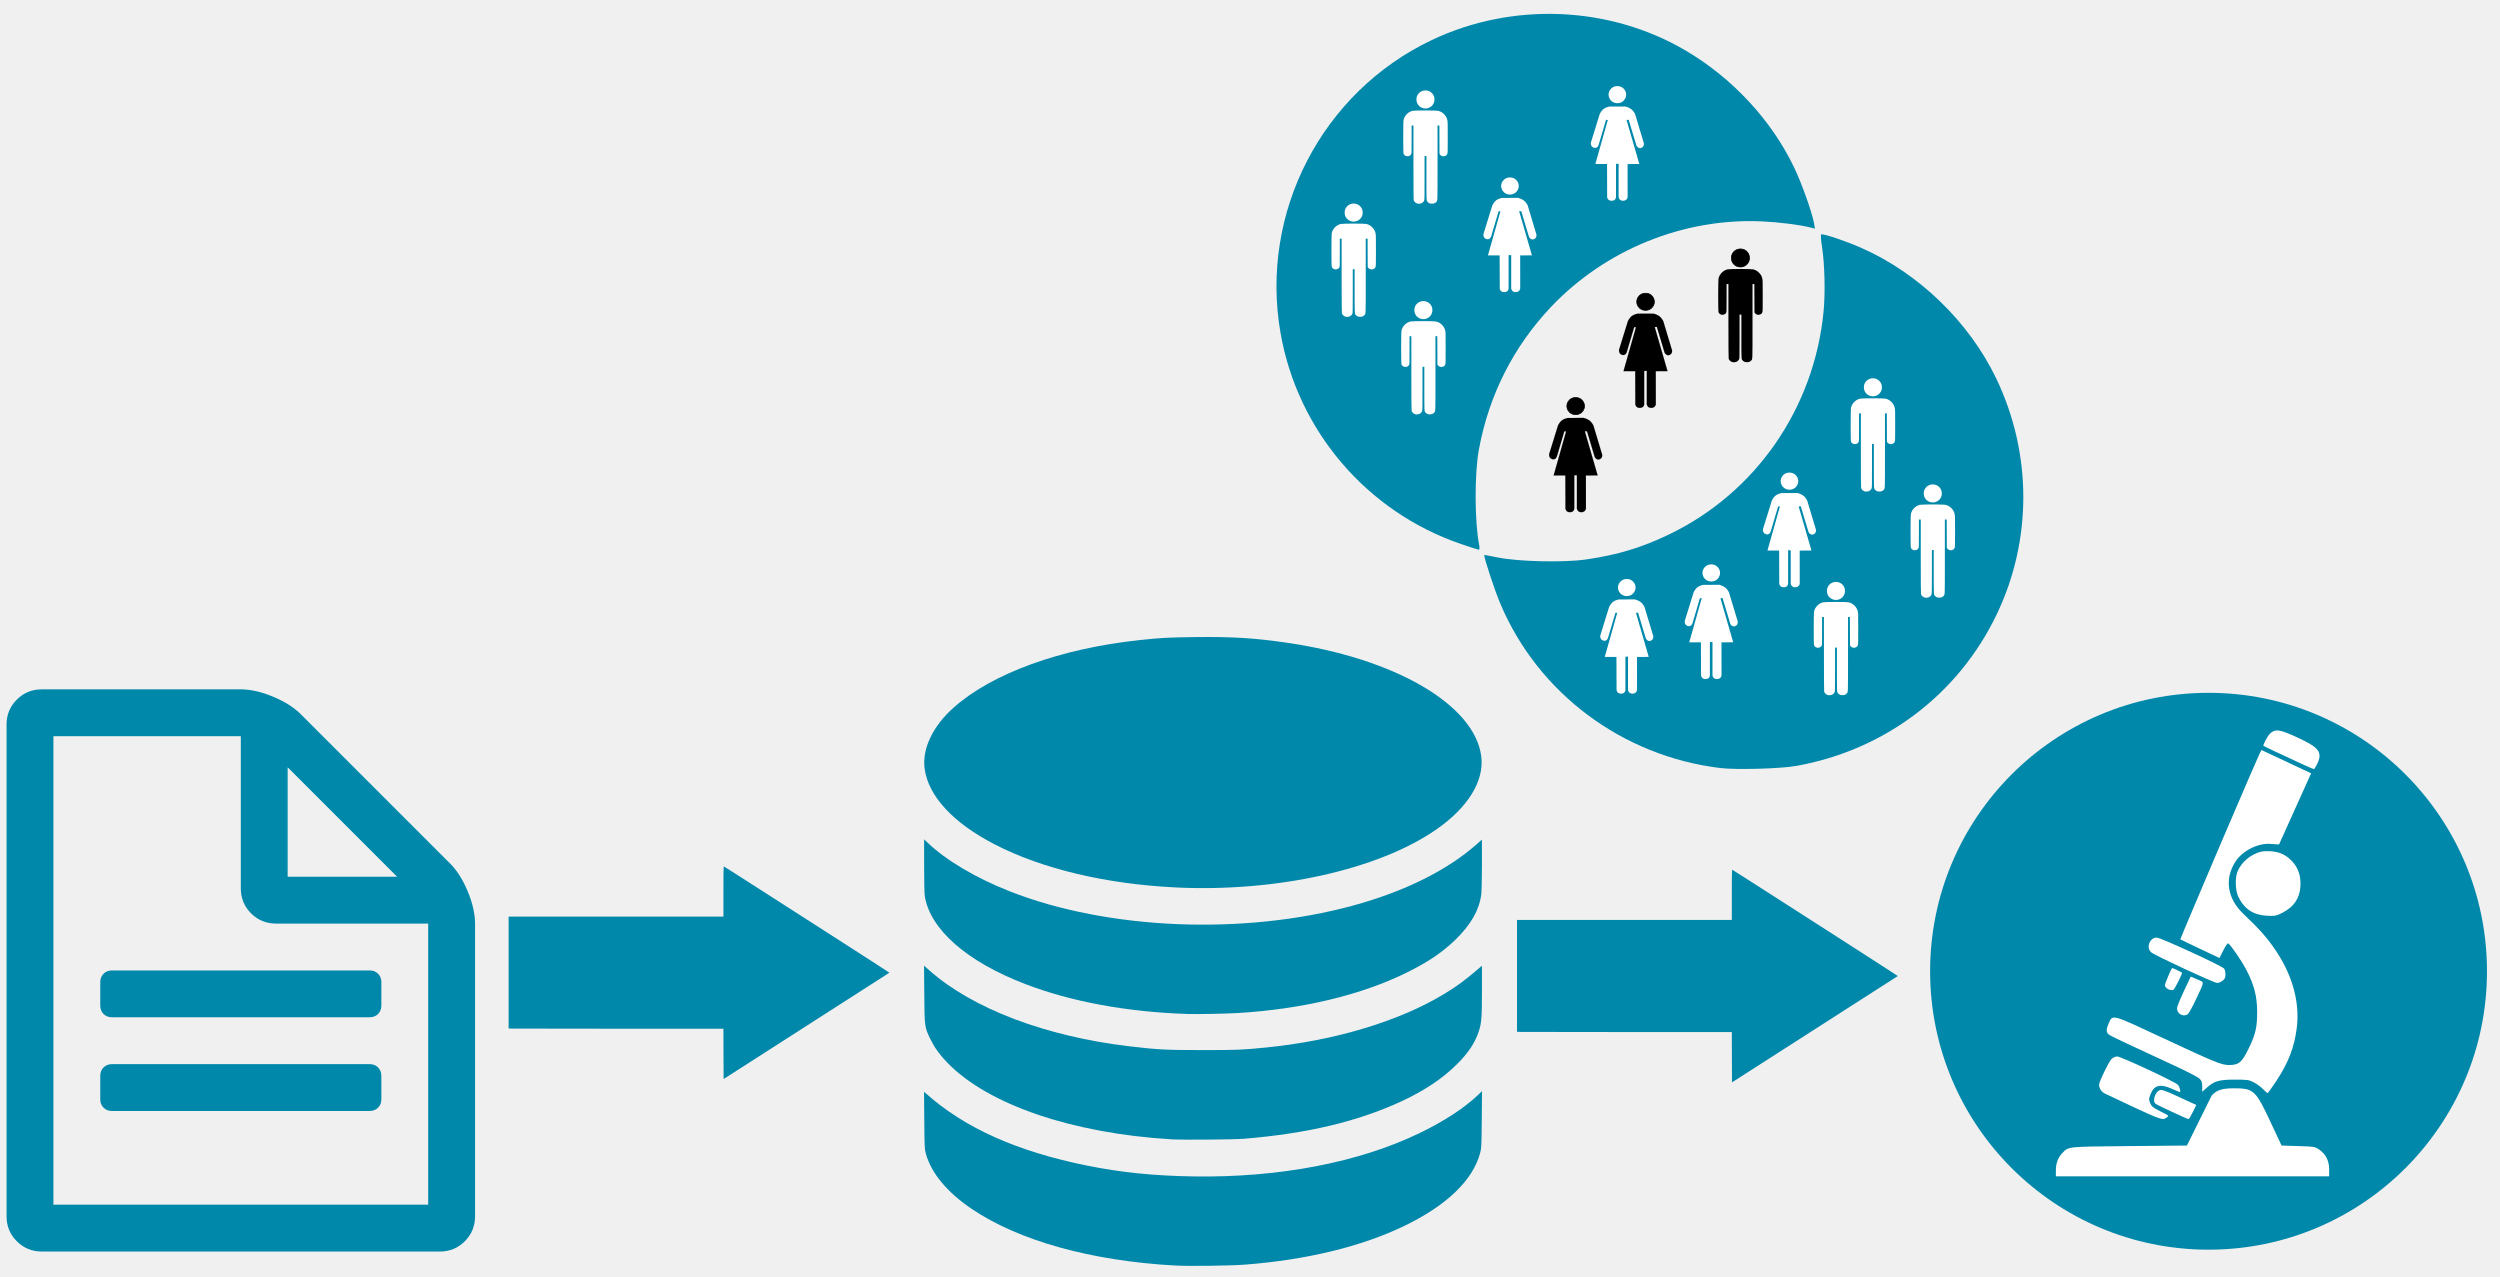
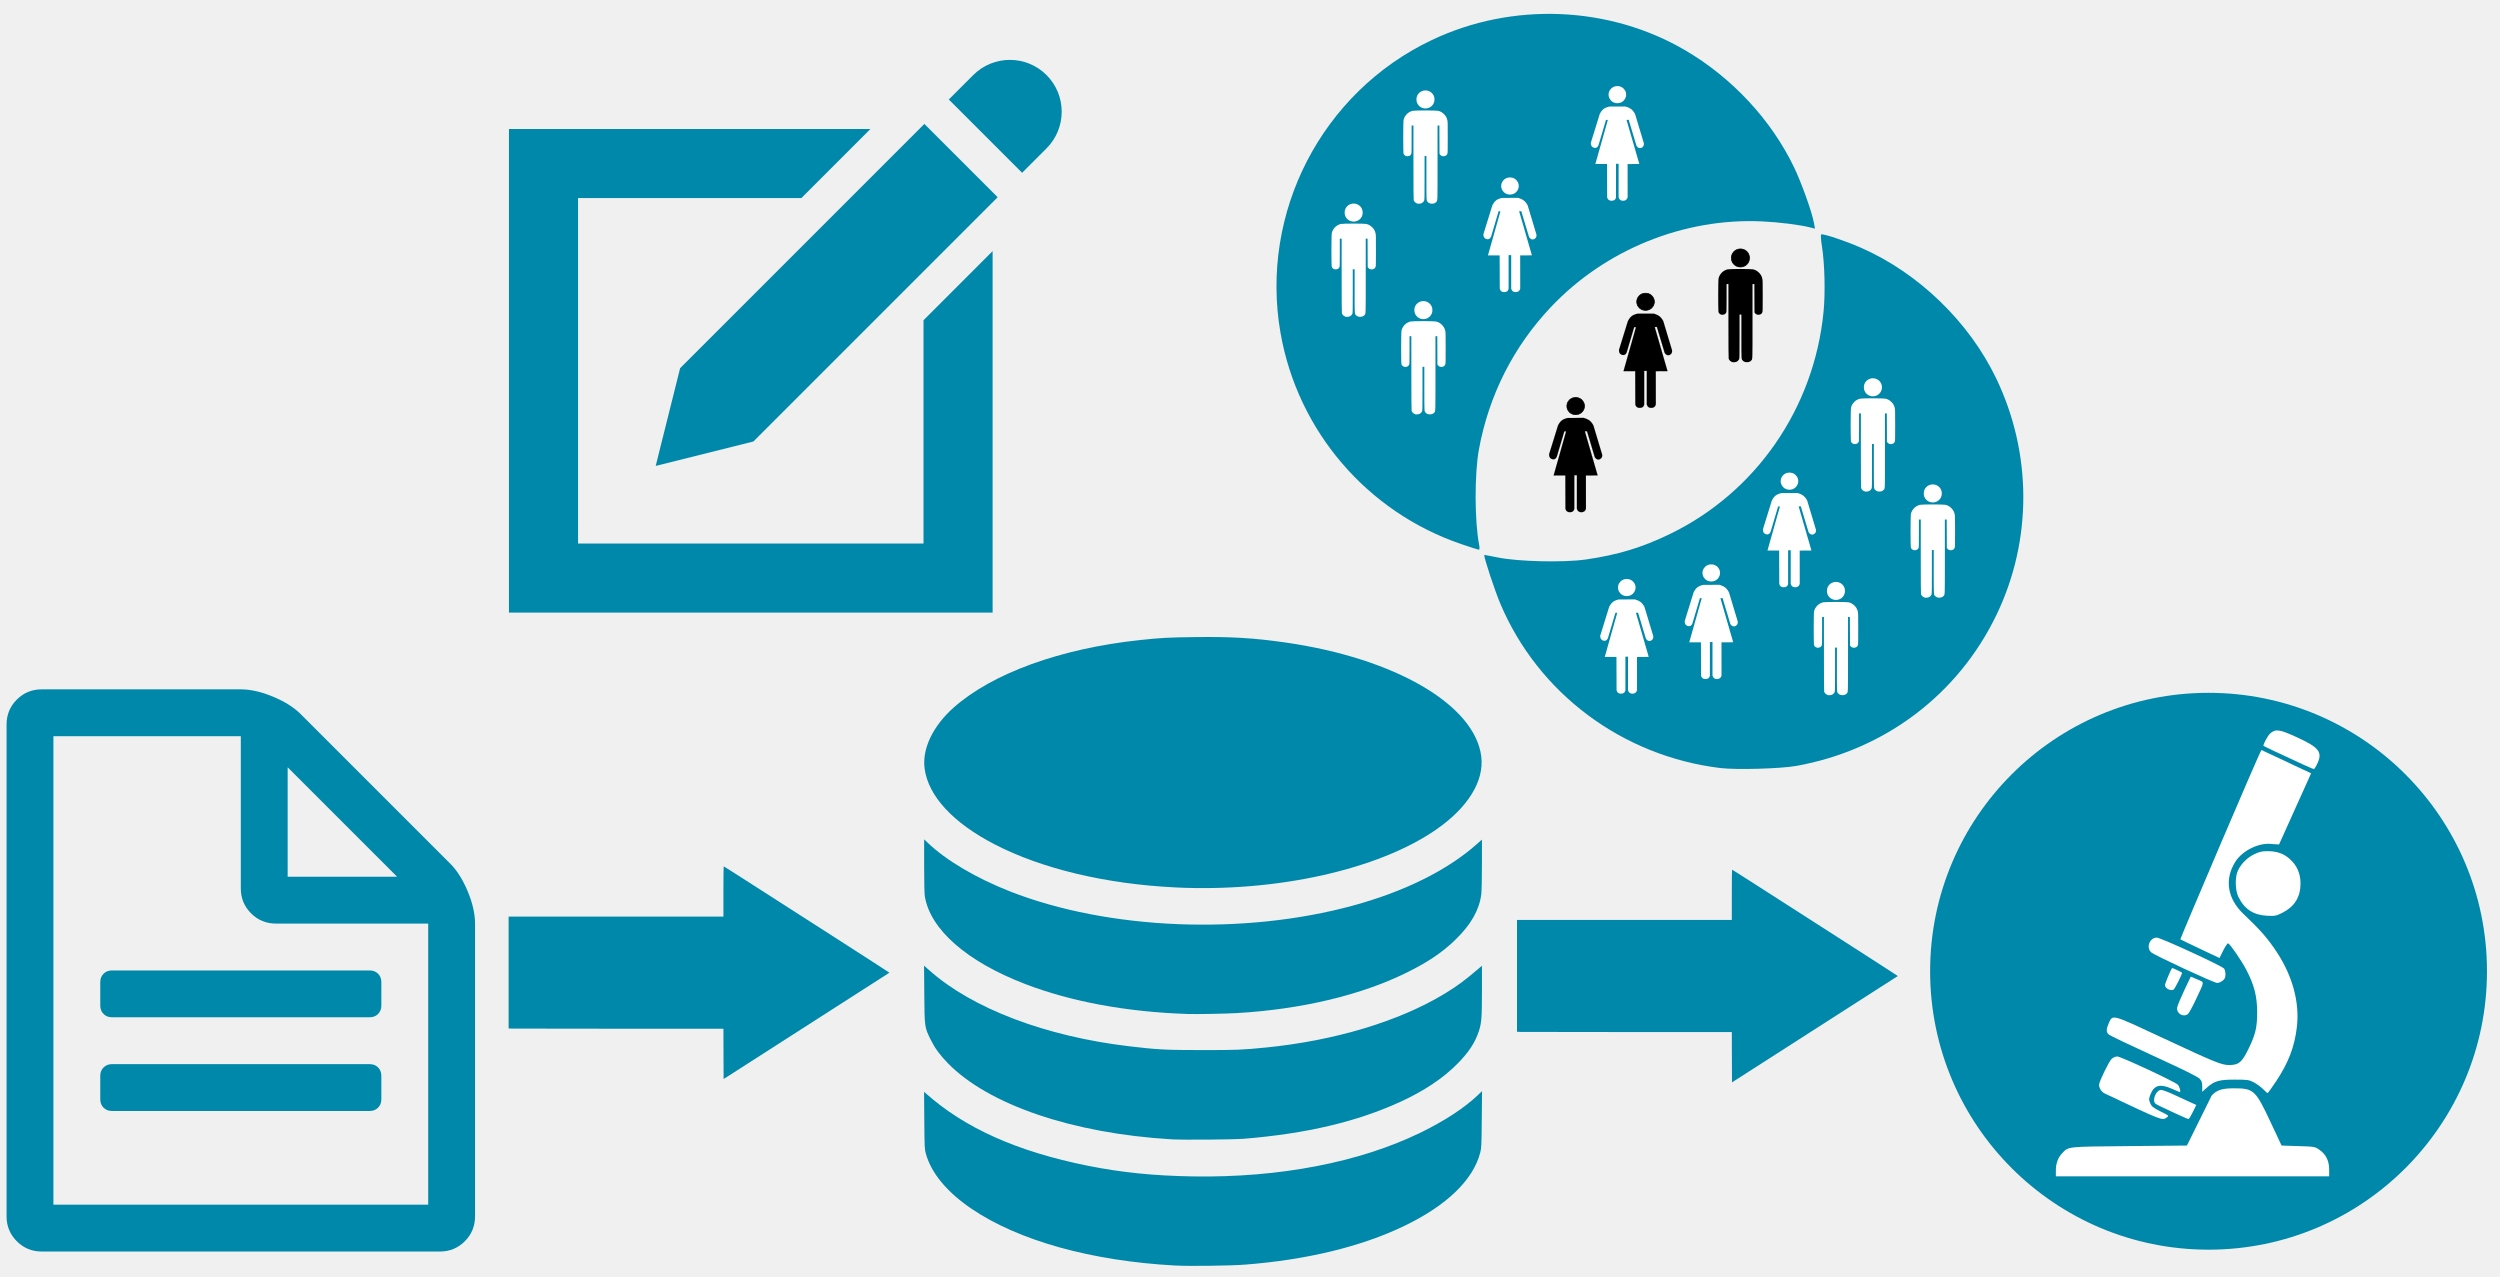
<svg xmlns="http://www.w3.org/2000/svg" width="186mm" height="95mm" viewBox="0 0 186 95" version="1.1" id="svg6631">
  <defs id="defs6625" />
  <g id="layer1" transform="translate(0,-202)">
    <path style="fill:#0088aa;fill-opacity:1;stroke-width:0.046" d="m 87.461,268.025 c -5.183,-0.252 -9.941,-1.385 -13.463,-3.206 -3.089,-1.597 -4.926,-3.583 -5.206,-5.627 -0.201,-1.467 0.607,-3.17 2.157,-4.546 2.88,-2.558 7.958,-4.398 13.875,-5.028 1.57,-0.167 2.097,-0.195 4.141,-0.219 2.698,-0.032 4.329,0.067 6.685,0.405 8.136,1.166 14.084,4.632 14.557,8.483 0.224,1.826 -0.989,3.792 -3.355,5.432 -4.305,2.986 -11.893,4.671 -19.391,4.307 z" id="path3751" />
    <path style="fill:#0088aa;fill-opacity:1;stroke-width:0.046" d="m 88.349,277.439 c -4.493,-0.144 -8.645,-0.91 -12.075,-2.227 -4.335,-1.665 -7.067,-4.055 -7.469,-6.535 -0.029,-0.176 -0.049,-1.113 -0.049,-2.265 l -3.37e-4,-1.965 0.243,0.233 c 1.389,1.332 3.625,2.655 6.165,3.649 7.299,2.856 17.363,3.267 25.515,1.042 3.793,-1.035 6.982,-2.614 9.149,-4.528 l 0.428,-0.378 v 1.841 c 0,1.013 -0.022,2.014 -0.048,2.225 -0.146,1.168 -0.773,2.27 -1.925,3.384 -0.975,0.943 -2.005,1.641 -3.579,2.424 -3.386,1.684 -7.826,2.748 -12.653,3.033 -0.88,0.052 -2.993,0.09 -3.701,0.068 z" id="path4558" />
    <path style="fill:#0088aa;fill-opacity:1;stroke-width:0.046" d="m 87.146,286.765 c -7.375,-0.444 -13.613,-2.571 -16.637,-5.674 -0.583,-0.598 -0.958,-1.113 -1.269,-1.745 -0.452,-0.916 -0.454,-0.927 -0.473,-3.378 l -0.017,-2.123 0.385,0.342 c 3.209,2.852 8.656,4.921 14.895,5.658 2.117,0.25 2.703,0.28 5.453,0.281 2.546,4.2e-4 2.923,-0.015 4.673,-0.188 5.133,-0.508 9.926,-1.948 13.306,-3.997 0.952,-0.577 1.541,-1.013 2.598,-1.922 l 0.197,-0.169 v 1.844 c 0,2.03 -0.031,2.428 -0.237,3.045 -0.287,0.86 -0.765,1.579 -1.614,2.43 -1.079,1.08 -2.466,2.002 -4.22,2.807 -3.227,1.48 -6.963,2.363 -11.626,2.747 -0.773,0.064 -4.568,0.094 -5.413,0.043 z" id="path4560" />
    <path style="fill:#0088aa;fill-opacity:1;stroke-width:0.046" d="m 87.47,296.157 c -6.272,-0.336 -11.712,-1.854 -15.221,-4.246 -1.795,-1.224 -2.956,-2.626 -3.36,-4.058 -0.1,-0.355 -0.105,-0.457 -0.122,-2.498 l -0.017,-2.127 0.107,0.096 c 2.902,2.6 6.825,4.356 12.088,5.41 2.514,0.503 4.909,0.745 7.844,0.792 6.381,0.102 12.338,-1.043 16.865,-3.242 1.804,-0.876 3.312,-1.862 4.316,-2.823 l 0.293,-0.28 -0.019,2.104 c -0.018,1.95 -0.026,2.132 -0.116,2.476 -0.532,2.042 -2.5,3.935 -5.678,5.462 -3.178,1.527 -7.238,2.511 -11.821,2.865 -1.08,0.083 -4.123,0.124 -5.159,0.068 z" id="path4562" />
    <circle style="display:inline;fill:none;fill-opacity:1;stroke:none;stroke-width:0.154;stroke-opacity:1" id="path5684-0" cx="115.235" cy="223.288" r="20.411" />
    <circle style="display:inline;fill:none;fill-opacity:1;stroke:none;stroke-width:0.154;stroke-opacity:1" id="path5684-0-7" cx="134.502" cy="238.98" r="20.411" />
    <path style="fill:#0088aa;fill-opacity:1;stroke:none;stroke-width:0.11;stroke-opacity:1" d="m 108.698,242.475 c -7.005,-2.398 -12.155,-8.421 -13.427,-15.702 -1.563,-8.946 3.068,-17.91 11.262,-21.798 6,-2.847 13.214,-2.548 18.875,0.783 3.49,2.054 6.385,5.175 8.081,8.713 0.55,1.147 1.326,3.32 1.469,4.115 l 0.077,0.427 -0.317,-0.082 c -0.797,-0.205 -2.304,-0.396 -3.609,-0.458 -5.824,-0.275 -11.674,2.095 -15.72,6.37 -2.786,2.943 -4.613,6.554 -5.357,10.587 -0.336,1.821 -0.326,5.394 0.02,7.124 0.038,0.193 0.027,0.348 -0.026,0.346 -0.053,-0.002 -0.65,-0.194 -1.328,-0.425 z" id="path6284" />
    <path style="fill:#0088aa;fill-opacity:1;stroke:none;stroke-width:0.11;stroke-opacity:1" d="m 127.982,259.141 c -7.294,-0.892 -13.539,-5.56 -16.358,-12.227 -0.41,-0.969 -1.2,-3.357 -1.2,-3.627 0,-0.01 0.457,0.075 1.015,0.189 1.523,0.311 4.912,0.389 6.557,0.149 2.367,-0.344 4.134,-0.878 6.2,-1.873 6.435,-3.099 10.776,-9.367 11.478,-16.571 0.138,-1.411 0.083,-3.555 -0.123,-4.864 -0.07,-0.442 -0.096,-0.835 -0.059,-0.872 0.095,-0.095 1.786,0.468 2.969,0.988 4.283,1.881 8.04,5.515 10.061,9.73 2.673,5.576 2.684,12.016 0.031,17.552 -2.855,5.957 -8.333,10.095 -14.921,11.271 -1.17,0.209 -4.47,0.299 -5.652,0.155 z" id="path6286" />
    <g transform="matrix(0.01748214,0,0,0.01748214,107.6362,227.8928)" id="g6338-2-5">
      <path transform="translate(-13.38452,-3.282995)" d="m 599.526,250.301 a 37.376,36.365 0 1 1 -74.751,0 37.376,36.365 0 1 1 74.751,0 z" style="opacity:1;fill:#000000;fill-opacity:1;fill-rule:evenodd;stroke:#000000;stroke-width:2.976;stroke-linecap:square;stroke-linejoin:miter;stroke-miterlimit:4;stroke-dasharray:none;stroke-dashoffset:0;stroke-opacity:1" id="path6334-5-0" />
      <path d="m 455.074,542.235 h 49.75 l 0.505,141.169 c 0,0 1.493,15.179 18.457,15.268 18.929,0.095 19.171,-15.268 19.171,-15.268 l 0.045,-142.172 11.067,-0.007 v 142.179 c 0,0 1.961,15.268 18.836,15.268 17.59,-0.002 19.55,-15.268 19.55,-15.268 l -0.191,-140.916 49.941,-0.379 -54.422,-187.636 9.218,-0.253 v 0 l 32.956,109.728 c 0,0 7.884,15.26 21.314,9.243 13.454,-6.027 10.001,-20.102 10.001,-20.102 L 624.04,329.255 c 0,0 -7.013,-13.825 -16.704,-20.865 -9.691,-7.04 -23.847,-10.865 -23.847,-10.865 l -68.943,0.253 c 0,0 -14.161,2.722 -23.947,9.73 -9.786,7.008 -16.807,21.808 -16.807,21.808 l -37.794,122.021 c 0,0 -2.692,16.308 12.129,21.353 15.85,5.438 20.701,-11.504 20.701,-11.504 l 31.575,-106.586 h 7.829 z" style="opacity:1;fill:#000000;fill-opacity:1;fill-rule:evenodd;stroke:#000000;stroke-width:0.48px;stroke-linecap:butt;stroke-linejoin:miter;stroke-opacity:1" id="path6336-2-1" />
    </g>
    <g transform="matrix(0.01748214,0,0,0.01748214,112.8351,220.1331)" id="g6338-2-5-1">
      <path transform="translate(-13.38452,-3.282995)" d="m 599.526,250.301 a 37.376,36.365 0 1 1 -74.751,0 37.376,36.365 0 1 1 74.751,0 z" style="opacity:1;fill:#000000;fill-opacity:1;fill-rule:evenodd;stroke:#000000;stroke-width:2.976;stroke-linecap:square;stroke-linejoin:miter;stroke-miterlimit:4;stroke-dasharray:none;stroke-dashoffset:0;stroke-opacity:1" id="path6334-5-0-1" />
      <path d="m 455.074,542.235 h 49.75 l 0.505,141.169 c 0,0 1.493,15.179 18.457,15.268 18.929,0.095 19.171,-15.268 19.171,-15.268 l 0.045,-142.172 11.067,-0.007 v 142.179 c 0,0 1.961,15.268 18.836,15.268 17.59,-0.002 19.55,-15.268 19.55,-15.268 l -0.191,-140.916 49.941,-0.379 -54.422,-187.636 9.218,-0.253 v 0 l 32.956,109.728 c 0,0 7.884,15.26 21.314,9.243 13.454,-6.027 10.001,-20.102 10.001,-20.102 L 624.04,329.255 c 0,0 -7.013,-13.825 -16.704,-20.865 -9.691,-7.04 -23.847,-10.865 -23.847,-10.865 l -68.943,0.253 c 0,0 -14.161,2.722 -23.947,9.73 -9.786,7.008 -16.807,21.808 -16.807,21.808 l -37.794,122.021 c 0,0 -2.692,16.308 12.129,21.353 15.85,5.438 20.701,-11.504 20.701,-11.504 l 31.575,-106.586 h 7.829 z" style="opacity:1;fill:#000000;fill-opacity:1;fill-rule:evenodd;stroke:#000000;stroke-width:0.48px;stroke-linecap:butt;stroke-linejoin:miter;stroke-opacity:1" id="path6336-2-1-3" />
    </g>
    <g id="g6371-9-2" transform="matrix(0.5806595,0,0,0.5806595,102.5901,195.7552)">
      <path id="path2558-7-7" d="m 45.289,57.154 c -0.234,-0.077 -0.42,-0.25 -0.473,-0.441 -0.021,-0.076 -0.031,-1.632 -0.031,-4.837 l -1.71e-4,-4.725 H 44.666 44.548 v 1.784 c 0,1.749 -0.001,1.786 -0.061,1.892 -0.078,0.137 -0.165,0.201 -0.337,0.247 -0.253,0.068 -0.53,-0.062 -0.629,-0.294 -0.064,-0.149 -0.06,-4.137 0.005,-4.384 0.145,-0.557 0.615,-1.014 1.163,-1.13 0.289,-0.061 2.958,-0.062 3.246,-9.04e-4 0.293,0.062 0.545,0.203 0.768,0.429 0.229,0.232 0.336,0.421 0.416,0.733 0.056,0.217 0.059,0.334 0.059,2.229 0,1.732 -0.006,2.014 -0.046,2.108 -0.061,0.147 -0.125,0.213 -0.266,0.278 -0.234,0.108 -0.532,0.038 -0.671,-0.156 l -0.071,-0.1 -0.008,-1.817 -0.008,-1.817 H 47.989 47.871 v 4.748 c 0,5.205 0.012,4.86 -0.172,5.053 -0.145,0.153 -0.294,0.211 -0.54,0.211 -0.246,0 -0.395,-0.058 -0.54,-0.211 -0.18,-0.19 -0.172,-0.043 -0.172,-3.095 v -2.79 H 46.328 46.209 v 2.79 c 0,2.274 -0.007,2.808 -0.04,2.886 -0.06,0.143 -0.19,0.283 -0.326,0.353 -0.132,0.067 -0.43,0.098 -0.554,0.058 z" style="fill:#000000;stroke-width:0.015" />
      <path id="path5075-3-2" style="opacity:1;fill:#000000;fill-opacity:1;fill-rule:evenodd;stroke:#000000;stroke-width:0.092;stroke-linecap:square;stroke-linejoin:miter;stroke-miterlimit:4;stroke-dasharray:none;stroke-dashoffset:0;stroke-opacity:1" d="m 47.476,43.808 a 1.153,1.122 0 1 1 -2.305,0 1.153,1.122 0 1 1 2.305,0 z" />
    </g>
    <g style="fill:#ffffff;fill-opacity:1;stroke:none" id="g6371" transform="matrix(0.5806595,0,0,0.5806595,73.81421,192.3783)">
      <path id="path2558" d="m 45.289,57.154 c -0.234,-0.077 -0.42,-0.25 -0.473,-0.441 -0.021,-0.076 -0.031,-1.632 -0.031,-4.837 l -1.71e-4,-4.725 H 44.666 44.548 v 1.784 c 0,1.749 -0.001,1.786 -0.061,1.892 -0.078,0.137 -0.165,0.201 -0.337,0.247 -0.253,0.068 -0.53,-0.062 -0.629,-0.294 -0.064,-0.149 -0.06,-4.137 0.005,-4.384 0.145,-0.557 0.615,-1.014 1.163,-1.13 0.289,-0.061 2.958,-0.062 3.246,-9.04e-4 0.293,0.062 0.545,0.203 0.768,0.429 0.229,0.232 0.336,0.421 0.416,0.733 0.056,0.217 0.059,0.334 0.059,2.229 0,1.732 -0.006,2.014 -0.046,2.108 -0.061,0.147 -0.125,0.213 -0.266,0.278 -0.234,0.108 -0.532,0.038 -0.671,-0.156 l -0.071,-0.1 -0.008,-1.817 -0.008,-1.817 H 47.989 47.871 v 4.748 c 0,5.205 0.012,4.86 -0.172,5.053 -0.145,0.153 -0.294,0.211 -0.54,0.211 -0.246,0 -0.395,-0.058 -0.54,-0.211 -0.18,-0.19 -0.172,-0.043 -0.172,-3.095 v -2.79 H 46.328 46.209 v 2.79 c 0,2.274 -0.007,2.808 -0.04,2.886 -0.06,0.143 -0.19,0.283 -0.326,0.353 -0.132,0.067 -0.43,0.098 -0.554,0.058 z" style="fill:#ffffff;fill-opacity:1;stroke:none;stroke-width:0.015" />
      <path id="path5075" style="opacity:1;fill:#ffffff;fill-opacity:1;fill-rule:evenodd;stroke:none;stroke-width:0.092;stroke-linecap:square;stroke-linejoin:miter;stroke-miterlimit:4;stroke-dasharray:none;stroke-dashoffset:0;stroke-opacity:1" d="m 47.476,43.808 a 1.153,1.122 0 1 1 -2.305,0 1.153,1.122 0 1 1 2.305,0 z" />
    </g>
    <g style="fill:#ffffff;fill-opacity:1;stroke:none" transform="matrix(0.01748214,0,0,0.01748214,110.7385,204.7228)" id="g6338">
      <path transform="translate(-13.38452,-3.282995)" d="m 599.526,250.301 a 37.376,36.365 0 1 1 -74.751,0 37.376,36.365 0 1 1 74.751,0 z" style="opacity:1;fill:#ffffff;fill-opacity:1;fill-rule:evenodd;stroke:none;stroke-width:2.976;stroke-linecap:square;stroke-linejoin:miter;stroke-miterlimit:4;stroke-dasharray:none;stroke-dashoffset:0;stroke-opacity:1" id="path6334" />
      <path d="m 455.074,542.235 h 49.75 l 0.505,141.169 c 0,0 1.493,15.179 18.457,15.268 18.929,0.095 19.171,-15.268 19.171,-15.268 l 0.045,-142.172 11.067,-0.007 v 142.179 c 0,0 1.961,15.268 18.836,15.268 17.59,-0.002 19.55,-15.268 19.55,-15.268 l -0.191,-140.916 49.941,-0.379 -54.422,-187.636 9.218,-0.253 v 0 l 32.956,109.728 c 0,0 7.884,15.26 21.314,9.243 13.454,-6.027 10.001,-20.102 10.001,-20.102 L 624.04,329.255 c 0,0 -7.013,-13.825 -16.704,-20.865 -9.691,-7.04 -23.847,-10.865 -23.847,-10.865 l -68.943,0.253 c 0,0 -14.161,2.722 -23.947,9.73 -9.786,7.008 -16.807,21.808 -16.807,21.808 l -37.794,122.021 c 0,0 -2.692,16.308 12.129,21.353 15.85,5.438 20.701,-11.504 20.701,-11.504 l 31.575,-106.586 h 7.829 z" style="opacity:1;fill:#ffffff;fill-opacity:1;fill-rule:evenodd;stroke:none;stroke-width:0.48px;stroke-linecap:butt;stroke-linejoin:miter;stroke-opacity:1" id="path6336" />
    </g>
    <g style="fill:#ffffff;fill-opacity:1;stroke:none" id="g6371-9" transform="matrix(0.5806595,0,0,0.5806595,79.15609,183.9606)">
      <path id="path2558-7" d="m 45.289,57.154 c -0.234,-0.077 -0.42,-0.25 -0.473,-0.441 -0.021,-0.076 -0.031,-1.632 -0.031,-4.837 l -1.71e-4,-4.725 H 44.666 44.548 v 1.784 c 0,1.749 -0.001,1.786 -0.061,1.892 -0.078,0.137 -0.165,0.201 -0.337,0.247 -0.253,0.068 -0.53,-0.062 -0.629,-0.294 -0.064,-0.149 -0.06,-4.137 0.005,-4.384 0.145,-0.557 0.615,-1.014 1.163,-1.13 0.289,-0.061 2.958,-0.062 3.246,-9.04e-4 0.293,0.062 0.545,0.203 0.768,0.429 0.229,0.232 0.336,0.421 0.416,0.733 0.056,0.217 0.059,0.334 0.059,2.229 0,1.732 -0.006,2.014 -0.046,2.108 -0.061,0.147 -0.125,0.213 -0.266,0.278 -0.234,0.108 -0.532,0.038 -0.671,-0.156 l -0.071,-0.1 -0.008,-1.817 -0.008,-1.817 H 47.989 47.871 v 4.748 c 0,5.205 0.012,4.86 -0.172,5.053 -0.145,0.153 -0.294,0.211 -0.54,0.211 -0.246,0 -0.395,-0.058 -0.54,-0.211 -0.18,-0.19 -0.172,-0.043 -0.172,-3.095 v -2.79 H 46.328 46.209 v 2.79 c 0,2.274 -0.007,2.808 -0.04,2.886 -0.06,0.143 -0.19,0.283 -0.326,0.353 -0.132,0.067 -0.43,0.098 -0.554,0.058 z" style="fill:#ffffff;fill-opacity:1;stroke:none;stroke-width:0.015" />
      <path id="path5075-3" style="opacity:1;fill:#ffffff;fill-opacity:1;fill-rule:evenodd;stroke:none;stroke-width:0.092;stroke-linecap:square;stroke-linejoin:miter;stroke-miterlimit:4;stroke-dasharray:none;stroke-dashoffset:0;stroke-opacity:1" d="m 47.476,43.808 a 1.153,1.122 0 1 1 -2.305,0 1.153,1.122 0 1 1 2.305,0 z" />
    </g>
    <g style="fill:#ffffff;fill-opacity:1;stroke:none" transform="matrix(0.01748214,0,0,0.01748214,102.7476,211.5199)" id="g6338-2">
      <path transform="translate(-13.38452,-3.282995)" d="m 599.526,250.301 a 37.376,36.365 0 1 1 -74.751,0 37.376,36.365 0 1 1 74.751,0 z" style="opacity:1;fill:#ffffff;fill-opacity:1;fill-rule:evenodd;stroke:none;stroke-width:2.976;stroke-linecap:square;stroke-linejoin:miter;stroke-miterlimit:4;stroke-dasharray:none;stroke-dashoffset:0;stroke-opacity:1" id="path6334-5" />
      <path d="m 455.074,542.235 h 49.75 l 0.505,141.169 c 0,0 1.493,15.179 18.457,15.268 18.929,0.095 19.171,-15.268 19.171,-15.268 l 0.045,-142.172 11.067,-0.007 v 142.179 c 0,0 1.961,15.268 18.836,15.268 17.59,-0.002 19.55,-15.268 19.55,-15.268 l -0.191,-140.916 49.941,-0.379 -54.422,-187.636 9.218,-0.253 v 0 l 32.956,109.728 c 0,0 7.884,15.26 21.314,9.243 13.454,-6.027 10.001,-20.102 10.001,-20.102 L 624.04,329.255 c 0,0 -7.013,-13.825 -16.704,-20.865 -9.691,-7.04 -23.847,-10.865 -23.847,-10.865 l -68.943,0.253 c 0,0 -14.161,2.722 -23.947,9.73 -9.786,7.008 -16.807,21.808 -16.807,21.808 l -37.794,122.021 c 0,0 -2.692,16.308 12.129,21.353 15.85,5.438 20.701,-11.504 20.701,-11.504 l 31.575,-106.586 h 7.829 z" style="opacity:1;fill:#ffffff;fill-opacity:1;fill-rule:evenodd;stroke:none;stroke-width:0.48px;stroke-linecap:butt;stroke-linejoin:miter;stroke-opacity:1" id="path6336-2" />
    </g>
    <g style="fill:#ffffff;fill-opacity:1;stroke:none" id="g6371-0" transform="matrix(0.5806595,0,0,0.5806595,79.0009,199.635)">
      <path id="path2558-2" d="m 45.289,57.154 c -0.234,-0.077 -0.42,-0.25 -0.473,-0.441 -0.021,-0.076 -0.031,-1.632 -0.031,-4.837 l -1.71e-4,-4.725 H 44.666 44.548 v 1.784 c 0,1.749 -0.001,1.786 -0.061,1.892 -0.078,0.137 -0.165,0.201 -0.337,0.247 -0.253,0.068 -0.53,-0.062 -0.629,-0.294 -0.064,-0.149 -0.06,-4.137 0.005,-4.384 0.145,-0.557 0.615,-1.014 1.163,-1.13 0.289,-0.061 2.958,-0.062 3.246,-9.04e-4 0.293,0.062 0.545,0.203 0.768,0.429 0.229,0.232 0.336,0.421 0.416,0.733 0.056,0.217 0.059,0.334 0.059,2.229 0,1.732 -0.006,2.014 -0.046,2.108 -0.061,0.147 -0.125,0.213 -0.266,0.278 -0.234,0.108 -0.532,0.038 -0.671,-0.156 l -0.071,-0.1 -0.008,-1.817 -0.008,-1.817 H 47.989 47.871 v 4.748 c 0,5.205 0.012,4.86 -0.172,5.053 -0.145,0.153 -0.294,0.211 -0.54,0.211 -0.246,0 -0.395,-0.058 -0.54,-0.211 -0.18,-0.19 -0.172,-0.043 -0.172,-3.095 v -2.79 H 46.328 46.209 v 2.79 c 0,2.274 -0.007,2.808 -0.04,2.886 -0.06,0.143 -0.19,0.283 -0.326,0.353 -0.132,0.067 -0.43,0.098 -0.554,0.058 z" style="fill:#ffffff;fill-opacity:1;stroke:none;stroke-width:0.015" />
      <path id="path5075-6" style="opacity:1;fill:#ffffff;fill-opacity:1;fill-rule:evenodd;stroke:none;stroke-width:0.092;stroke-linecap:square;stroke-linejoin:miter;stroke-miterlimit:4;stroke-dasharray:none;stroke-dashoffset:0;stroke-opacity:1" d="m 47.476,43.808 a 1.153,1.122 0 1 1 -2.305,0 1.153,1.122 0 1 1 2.305,0 z" />
    </g>
    <g style="fill:#ffffff;fill-opacity:1;stroke:none" id="g6371-3" transform="matrix(0.5806595,0,0,0.5806595,109.6963,220.5271)">
      <path id="path2558-4" d="m 45.289,57.154 c -0.234,-0.077 -0.42,-0.25 -0.473,-0.441 -0.021,-0.076 -0.031,-1.632 -0.031,-4.837 l -1.71e-4,-4.725 H 44.666 44.548 v 1.784 c 0,1.749 -0.001,1.786 -0.061,1.892 -0.078,0.137 -0.165,0.201 -0.337,0.247 -0.253,0.068 -0.53,-0.062 -0.629,-0.294 -0.064,-0.149 -0.06,-4.137 0.005,-4.384 0.145,-0.557 0.615,-1.014 1.163,-1.13 0.289,-0.061 2.958,-0.062 3.246,-9.04e-4 0.293,0.062 0.545,0.203 0.768,0.429 0.229,0.232 0.336,0.421 0.416,0.733 0.056,0.217 0.059,0.334 0.059,2.229 0,1.732 -0.006,2.014 -0.046,2.108 -0.061,0.147 -0.125,0.213 -0.266,0.278 -0.234,0.108 -0.532,0.038 -0.671,-0.156 l -0.071,-0.1 -0.008,-1.817 -0.008,-1.817 H 47.989 47.871 v 4.748 c 0,5.205 0.012,4.86 -0.172,5.053 -0.145,0.153 -0.294,0.211 -0.54,0.211 -0.246,0 -0.395,-0.058 -0.54,-0.211 -0.18,-0.19 -0.172,-0.043 -0.172,-3.095 v -2.79 H 46.328 46.209 v 2.79 c 0,2.274 -0.007,2.808 -0.04,2.886 -0.06,0.143 -0.19,0.283 -0.326,0.353 -0.132,0.067 -0.43,0.098 -0.554,0.058 z" style="fill:#ffffff;fill-opacity:1;stroke:none;stroke-width:0.015" />
      <path id="path5075-0" style="opacity:1;fill:#ffffff;fill-opacity:1;fill-rule:evenodd;stroke:none;stroke-width:0.092;stroke-linecap:square;stroke-linejoin:miter;stroke-miterlimit:4;stroke-dasharray:none;stroke-dashoffset:0;stroke-opacity:1" d="m 47.476,43.808 a 1.153,1.122 0 1 1 -2.305,0 1.153,1.122 0 1 1 2.305,0 z" />
    </g>
    <g style="fill:#ffffff;fill-opacity:1;stroke:none" id="g6371-9-6" transform="matrix(0.5806595,0,0,0.5806595,116.9005,213.2733)">
      <path id="path2558-7-2" d="m 45.289,57.154 c -0.234,-0.077 -0.42,-0.25 -0.473,-0.441 -0.021,-0.076 -0.031,-1.632 -0.031,-4.837 l -1.71e-4,-4.725 H 44.666 44.548 v 1.784 c 0,1.749 -0.001,1.786 -0.061,1.892 -0.078,0.137 -0.165,0.201 -0.337,0.247 -0.253,0.068 -0.53,-0.062 -0.629,-0.294 -0.064,-0.149 -0.06,-4.137 0.005,-4.384 0.145,-0.557 0.615,-1.014 1.163,-1.13 0.289,-0.061 2.958,-0.062 3.246,-9.04e-4 0.293,0.062 0.545,0.203 0.768,0.429 0.229,0.232 0.336,0.421 0.416,0.733 0.056,0.217 0.059,0.334 0.059,2.229 0,1.732 -0.006,2.014 -0.046,2.108 -0.061,0.147 -0.125,0.213 -0.266,0.278 -0.234,0.108 -0.532,0.038 -0.671,-0.156 l -0.071,-0.1 -0.008,-1.817 -0.008,-1.817 H 47.989 47.871 v 4.748 c 0,5.205 0.012,4.86 -0.172,5.053 -0.145,0.153 -0.294,0.211 -0.54,0.211 -0.246,0 -0.395,-0.058 -0.54,-0.211 -0.18,-0.19 -0.172,-0.043 -0.172,-3.095 v -2.79 H 46.328 46.209 v 2.79 c 0,2.274 -0.007,2.808 -0.04,2.886 -0.06,0.143 -0.19,0.283 -0.326,0.353 -0.132,0.067 -0.43,0.098 -0.554,0.058 z" style="fill:#ffffff;fill-opacity:1;stroke:none;stroke-width:0.015" />
      <path id="path5075-3-9" style="opacity:1;fill:#ffffff;fill-opacity:1;fill-rule:evenodd;stroke:none;stroke-width:0.092;stroke-linecap:square;stroke-linejoin:miter;stroke-miterlimit:4;stroke-dasharray:none;stroke-dashoffset:0;stroke-opacity:1" d="m 47.476,43.808 a 1.153,1.122 0 1 1 -2.305,0 1.153,1.122 0 1 1 2.305,0 z" />
    </g>
    <g style="fill:#ffffff;fill-opacity:1;stroke:none" id="g6371-9-6-3" transform="matrix(0.5806595,0,0,0.5806595,112.4449,205.3772)">
      <path id="path2558-7-2-9" d="m 45.289,57.154 c -0.234,-0.077 -0.42,-0.25 -0.473,-0.441 -0.021,-0.076 -0.031,-1.632 -0.031,-4.837 l -1.71e-4,-4.725 H 44.666 44.548 v 1.784 c 0,1.749 -0.001,1.786 -0.061,1.892 -0.078,0.137 -0.165,0.201 -0.337,0.247 -0.253,0.068 -0.53,-0.062 -0.629,-0.294 -0.064,-0.149 -0.06,-4.137 0.005,-4.384 0.145,-0.557 0.615,-1.014 1.163,-1.13 0.289,-0.061 2.958,-0.062 3.246,-9.04e-4 0.293,0.062 0.545,0.203 0.768,0.429 0.229,0.232 0.336,0.421 0.416,0.733 0.056,0.217 0.059,0.334 0.059,2.229 0,1.732 -0.006,2.014 -0.046,2.108 -0.061,0.147 -0.125,0.213 -0.266,0.278 -0.234,0.108 -0.532,0.038 -0.671,-0.156 l -0.071,-0.1 -0.008,-1.817 -0.008,-1.817 H 47.989 47.871 v 4.748 c 0,5.205 0.012,4.86 -0.172,5.053 -0.145,0.153 -0.294,0.211 -0.54,0.211 -0.246,0 -0.395,-0.058 -0.54,-0.211 -0.18,-0.19 -0.172,-0.043 -0.172,-3.095 v -2.79 H 46.328 46.209 v 2.79 c 0,2.274 -0.007,2.808 -0.04,2.886 -0.06,0.143 -0.19,0.283 -0.326,0.353 -0.132,0.067 -0.43,0.098 -0.554,0.058 z" style="fill:#ffffff;fill-opacity:1;stroke:none;stroke-width:0.015" />
      <path id="path5075-3-9-3" style="opacity:1;fill:#ffffff;fill-opacity:1;fill-rule:evenodd;stroke:none;stroke-width:0.092;stroke-linecap:square;stroke-linejoin:miter;stroke-miterlimit:4;stroke-dasharray:none;stroke-dashoffset:0;stroke-opacity:1" d="m 47.476,43.808 a 1.153,1.122 0 1 1 -2.305,0 1.153,1.122 0 1 1 2.305,0 z" />
    </g>
    <g style="fill:#ffffff;fill-opacity:1;stroke:none" transform="matrix(0.01748214,0,0,0.01748214,123.5434,233.4797)" id="g6338-2-5-1-8">
      <path transform="translate(-13.38452,-3.282995)" d="m 599.526,250.301 a 37.376,36.365 0 1 1 -74.751,0 37.376,36.365 0 1 1 74.751,0 z" style="opacity:1;fill:#ffffff;fill-opacity:1;fill-rule:evenodd;stroke:none;stroke-width:2.976;stroke-linecap:square;stroke-linejoin:miter;stroke-miterlimit:4;stroke-dasharray:none;stroke-dashoffset:0;stroke-opacity:1" id="path6334-5-0-1-9" />
      <path d="m 455.074,542.235 h 49.75 l 0.505,141.169 c 0,0 1.493,15.179 18.457,15.268 18.929,0.095 19.171,-15.268 19.171,-15.268 l 0.045,-142.172 11.067,-0.007 v 142.179 c 0,0 1.961,15.268 18.836,15.268 17.59,-0.002 19.55,-15.268 19.55,-15.268 l -0.191,-140.916 49.941,-0.379 -54.422,-187.636 9.218,-0.253 v 0 l 32.956,109.728 c 0,0 7.884,15.26 21.314,9.243 13.454,-6.027 10.001,-20.102 10.001,-20.102 L 624.04,329.255 c 0,0 -7.013,-13.825 -16.704,-20.865 -9.691,-7.04 -23.847,-10.865 -23.847,-10.865 l -68.943,0.253 c 0,0 -14.161,2.722 -23.947,9.73 -9.786,7.008 -16.807,21.808 -16.807,21.808 l -37.794,122.021 c 0,0 -2.692,16.308 12.129,21.353 15.85,5.438 20.701,-11.504 20.701,-11.504 l 31.575,-106.586 h 7.829 z" style="opacity:1;fill:#ffffff;fill-opacity:1;fill-rule:evenodd;stroke:none;stroke-width:0.48px;stroke-linecap:butt;stroke-linejoin:miter;stroke-opacity:1" id="path6336-2-1-3-6" />
    </g>
    <g style="fill:#ffffff;fill-opacity:1;stroke:none" transform="matrix(0.01748214,0,0,0.01748214,117.7237,240.3082)" id="g6338-2-5-1-6">
      <path transform="translate(-13.38452,-3.282995)" d="m 599.526,250.301 a 37.376,36.365 0 1 1 -74.751,0 37.376,36.365 0 1 1 74.751,0 z" style="opacity:1;fill:#ffffff;fill-opacity:1;fill-rule:evenodd;stroke:none;stroke-width:2.976;stroke-linecap:square;stroke-linejoin:miter;stroke-miterlimit:4;stroke-dasharray:none;stroke-dashoffset:0;stroke-opacity:1" id="path6334-5-0-1-2" />
      <path d="m 455.074,542.235 h 49.75 l 0.505,141.169 c 0,0 1.493,15.179 18.457,15.268 18.929,0.095 19.171,-15.268 19.171,-15.268 l 0.045,-142.172 11.067,-0.007 v 142.179 c 0,0 1.961,15.268 18.836,15.268 17.59,-0.002 19.55,-15.268 19.55,-15.268 l -0.191,-140.916 49.941,-0.379 -54.422,-187.636 9.218,-0.253 v 0 l 32.956,109.728 c 0,0 7.884,15.26 21.314,9.243 13.454,-6.027 10.001,-20.102 10.001,-20.102 L 624.04,329.255 c 0,0 -7.013,-13.825 -16.704,-20.865 -9.691,-7.04 -23.847,-10.865 -23.847,-10.865 l -68.943,0.253 c 0,0 -14.161,2.722 -23.947,9.73 -9.786,7.008 -16.807,21.808 -16.807,21.808 l -37.794,122.021 c 0,0 -2.692,16.308 12.129,21.353 15.85,5.438 20.701,-11.504 20.701,-11.504 l 31.575,-106.586 h 7.829 z" style="opacity:1;fill:#ffffff;fill-opacity:1;fill-rule:evenodd;stroke:none;stroke-width:0.48px;stroke-linecap:butt;stroke-linejoin:miter;stroke-opacity:1" id="path6336-2-1-3-0" />
    </g>
    <g style="fill:#ffffff;fill-opacity:1;stroke:none" transform="matrix(0.01748214,0,0,0.01748214,111.4384,241.3945)" id="g6338-2-5-1-3">
      <path transform="translate(-13.38452,-3.282995)" d="m 599.526,250.301 a 37.376,36.365 0 1 1 -74.751,0 37.376,36.365 0 1 1 74.751,0 z" style="opacity:1;fill:#ffffff;fill-opacity:1;fill-rule:evenodd;stroke:none;stroke-width:2.976;stroke-linecap:square;stroke-linejoin:miter;stroke-miterlimit:4;stroke-dasharray:none;stroke-dashoffset:0;stroke-opacity:1" id="path6334-5-0-1-1" />
      <path d="m 455.074,542.235 h 49.75 l 0.505,141.169 c 0,0 1.493,15.179 18.457,15.268 18.929,0.095 19.171,-15.268 19.171,-15.268 l 0.045,-142.172 11.067,-0.007 v 142.179 c 0,0 1.961,15.268 18.836,15.268 17.59,-0.002 19.55,-15.268 19.55,-15.268 l -0.191,-140.916 49.941,-0.379 -54.422,-187.636 9.218,-0.253 v 0 l 32.956,109.728 c 0,0 7.884,15.26 21.314,9.243 13.454,-6.027 10.001,-20.102 10.001,-20.102 L 624.04,329.255 c 0,0 -7.013,-13.825 -16.704,-20.865 -9.691,-7.04 -23.847,-10.865 -23.847,-10.865 l -68.943,0.253 c 0,0 -14.161,2.722 -23.947,9.73 -9.786,7.008 -16.807,21.808 -16.807,21.808 l -37.794,122.021 c 0,0 -2.692,16.308 12.129,21.353 15.85,5.438 20.701,-11.504 20.701,-11.504 l 31.575,-106.586 h 7.829 z" style="opacity:1;fill:#ffffff;fill-opacity:1;fill-rule:evenodd;stroke:none;stroke-width:0.48px;stroke-linecap:butt;stroke-linejoin:miter;stroke-opacity:1" id="path6336-2-1-3-3" />
    </g>
    <g style="fill:#0088aa;fill-opacity:1;stroke:none" transform="matrix(-0.00283365,0,0,-0.00171621,70.93782,285.9857)" id="g6">
      <path d="M 5429,10747 C 5101,10399 4123,9364 3256,8446 2389,7528 1681,6773 1682,6769 c 3,-5 3696,-3918 4201,-4449 l 152,-160 3,1090 2,1090 h 2729 c 1500,0 2769,3 2819,6 l 92,7 V 6776 9200 H 8860 6040 v 1090 c 0,600 -3,1090 -7,1089 -5,0 -276,-285 -604,-632 z" id="path4" style="fill:#0088aa;fill-opacity:1" />
    </g>
    <g style="fill:#0088aa;fill-opacity:1;stroke:none" transform="matrix(-0.00283365,0,0,-0.00171621,145.9619,286.2335)" id="g6-8">
      <path d="M 5429,10747 C 5101,10399 4123,9364 3256,8446 2389,7528 1681,6773 1682,6769 c 3,-5 3696,-3918 4201,-4449 l 152,-160 3,1090 2,1090 h 2729 c 1500,0 2769,3 2819,6 l 92,7 V 6776 9200 H 8860 6040 v 1090 c 0,600 -3,1090 -7,1089 -5,0 -276,-285 -604,-632 z" id="path4-6" style="fill:#0088aa;fill-opacity:1" />
    </g>
    <circle style="display:inline;fill:#0088aa;fill-opacity:1;stroke-width:0.156" id="path5684" cx="164.316" cy="274.261" r="20.715" />
    <path style="display:inline;fill:#ffffff;fill-opacity:1;stroke-width:0.08" d="m 173.289,289.009 c 0,-0.641 -0.235,-1.12 -0.716,-1.459 -0.336,-0.237 -0.363,-0.242 -1.583,-0.281 l -1.241,-0.04 -0.822,-1.753 c -1.118,-2.385 -1.255,-2.509 -2.751,-2.505 -0.868,0.003 -1.245,0.127 -1.629,0.539 l -1.84,3.719 -4.293,0.04 c -4.705,0.044 -4.505,0.023 -4.992,0.535 -0.308,0.324 -0.466,0.756 -0.466,1.27 v 0.445 h 20.334 z m -10.143,-4.275 0.259,-0.525 -0.503,-0.229 c -0.277,-0.126 -0.823,-0.378 -1.214,-0.56 -0.391,-0.182 -0.795,-0.33 -0.898,-0.33 -0.384,0 -0.703,0.793 -0.415,1.032 0.118,0.098 2.359,1.138 2.452,1.138 0.033,0 0.177,-0.236 0.319,-0.525 z m -1.948,0.411 c 0.19,-0.139 0.208,-0.123 -0.513,-0.483 -0.482,-0.241 -0.61,-0.347 -0.709,-0.584 -0.109,-0.261 -0.108,-0.324 0.012,-0.638 0.27,-0.708 0.72,-0.829 1.607,-0.431 0.296,0.133 0.552,0.241 0.57,0.241 0.112,0 0.002,-0.414 -0.148,-0.557 -0.249,-0.238 -4.228,-2.089 -4.496,-2.092 -0.119,-8.9e-4 -0.305,0.079 -0.413,0.178 -0.204,0.188 -0.938,1.699 -0.938,1.93 0,0.255 0.186,0.535 0.433,0.652 4.304,2.036 4.269,2.022 4.595,1.785 z m 8.137,-2.685 c 0.935,-1.411 1.381,-2.577 1.553,-4.06 0.21,-1.804 -0.309,-3.748 -1.477,-5.537 -0.654,-1.001 -1.258,-1.695 -2.505,-2.874 -1.194,-1.13 -1.418,-2.585 -0.595,-3.878 0.543,-0.853 1.801,-1.454 2.747,-1.312 l 0.503,0.028 2.386,-5.292 -3.695,-1.735 c -0.068,-0.032 -6.059,14.059 -6.035,14.083 0.017,0.017 0.68,0.338 1.472,0.713 l 1.441,0.681 0.279,-0.56 c 0.154,-0.308 0.316,-0.548 0.362,-0.534 0.148,0.047 0.998,1.286 1.364,1.989 0.575,1.105 0.79,1.94 0.797,3.089 0.006,1.149 -0.117,1.688 -0.623,2.733 -0.512,1.055 -0.74,1.247 -1.48,1.244 -0.551,-0.003 -1.061,-0.211 -4.887,-1.999 -3.883,-1.815 -3.749,-1.778 -4.05,-1.114 -0.195,0.429 -0.199,0.671 -0.015,0.829 0.137,0.117 1.128,0.588 4.919,2.338 0.906,0.418 1.738,0.849 1.848,0.958 0.159,0.157 0.2,0.279 0.201,0.589 l 4.7e-4,0.391 0.312,-0.281 c 0.58,-0.523 0.921,-0.625 2.099,-0.625 0.977,0 1.071,0.014 1.447,0.214 0.221,0.118 0.526,0.344 0.679,0.502 0.152,0.159 0.299,0.288 0.326,0.288 0.027,0 0.309,-0.392 0.626,-0.87 z m -6.553,-5.017 c 0.073,-0.055 0.336,-0.534 0.585,-1.065 0.675,-1.436 0.663,-1.272 0.107,-1.512 l -0.48,-0.207 -0.485,1.02 c -0.266,0.561 -0.504,1.134 -0.527,1.273 -0.075,0.445 0.443,0.763 0.8,0.491 z m -1.08,-1.804 c 0.094,-0.037 0.691,-1.227 0.638,-1.273 -0.074,-0.063 -0.723,-0.366 -0.739,-0.345 -0.101,0.135 -0.528,1.161 -0.528,1.271 0,0.23 0.385,0.442 0.629,0.347 z m 3.66,-0.673 c 0.161,-0.127 0.212,-0.238 0.212,-0.467 0,-0.165 -0.045,-0.361 -0.1,-0.434 -0.152,-0.202 -4.719,-2.305 -5.009,-2.307 -0.53,-0.003 -0.814,0.743 -0.416,1.095 0.258,0.228 4.675,2.279 4.908,2.279 0.107,0 0.289,-0.075 0.406,-0.167 z m 4.446,-5.055 c 0.907,-0.459 1.347,-1.167 1.35,-2.173 0.003,-0.75 -0.268,-1.361 -0.811,-1.84 -0.452,-0.398 -0.951,-0.571 -1.64,-0.571 -0.438,0 -0.626,0.045 -1.036,0.25 -0.549,0.274 -1.043,0.813 -1.225,1.336 -0.166,0.478 -0.127,1.363 0.079,1.792 0.446,0.928 1.119,1.376 2.142,1.426 0.594,0.029 0.682,0.012 1.141,-0.22 z m 2.581,-11.056 c 0.433,-0.892 0.176,-1.233 -1.511,-2.008 -1.289,-0.592 -1.591,-0.633 -1.987,-0.267 -0.181,0.167 -0.546,0.857 -0.485,0.917 0.013,0.013 0.385,0.193 0.826,0.4 2.059,0.965 2.849,1.322 2.924,1.322 0.031,0 0.136,-0.164 0.234,-0.364 z" id="path2995-8" />
    <g transform="matrix(0.02723036,0,0,-0.02723036,0.4886363,291.6278)" id="g4" style="fill:#0088aa;fill-opacity:1">
      <path d="m 1024,352 v -64 q 0,-14 -9,-23 -9,-9 -23,-9 H 288 q -14,0 -23,9 -9,9 -9,23 v 64 q 0,14 9,23 9,9 23,9 h 704 q 14,0 23,-9 9,-9 9,-23 z m 0,256 v -64 q 0,-14 -9,-23 -9,-9 -23,-9 H 288 q -14,0 -23,9 -9,9 -9,23 v 64 q 0,14 9,23 9,9 23,9 h 704 q 14,0 23,-9 9,-9 9,-23 z M 128,0 H 1152 V 768 H 736 q -40,0 -68,28 -28,28 -28,68 v 416 H 128 Z m 640,896 h 299 L 768,1195 Z M 1280,768 V -32 q 0,-40 -28,-68 -28,-28 -68,-28 H 96 q -40,0 -68,28 -28,28 -28,68 v 1344 q 0,40 28,68 28,28 68,28 h 544 q 40,0 88,-20 48,-20 76,-48 l 408,-408 q 28,-28 48,-76 20,-48 20,-88 z" id="path6" style="fill:#0088aa;fill-opacity:1" />
    </g>
+     <path d="m 77.862,207.585 c 1.506,1.506 1.504,3.947 0,5.453 l -1.817,1.817 -5.454,-5.453 1.817,-1.817 c 1.506,-1.505 3.948,-1.506 5.454,0 z m -27.262,21.81 -1.816,7.269 7.269,-1.817 18.174,-18.174 -5.454,-5.453 z M 68.71,225.826 v 16.614 H 43.007 v -25.703 h 16.615 l 5.139,-5.141 H 37.866 v 35.984 h 35.984 v -26.897 z" id="path2" style="stroke-width:0.041;fill:#0088aa;fill-opacity:1" />
  </g>
</svg>
